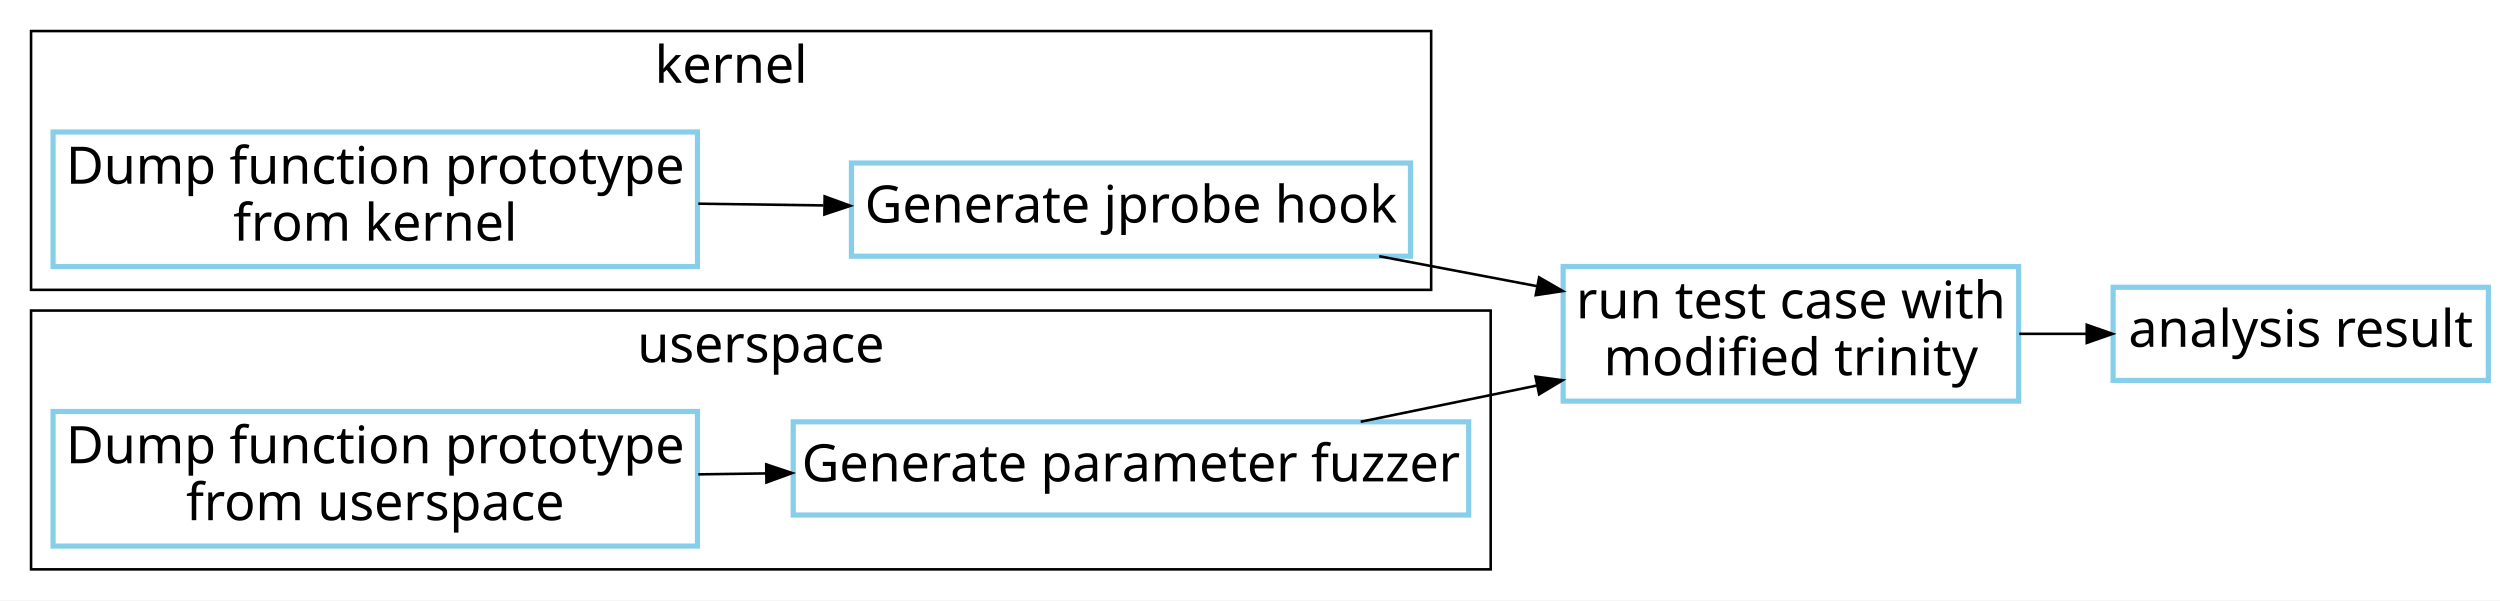
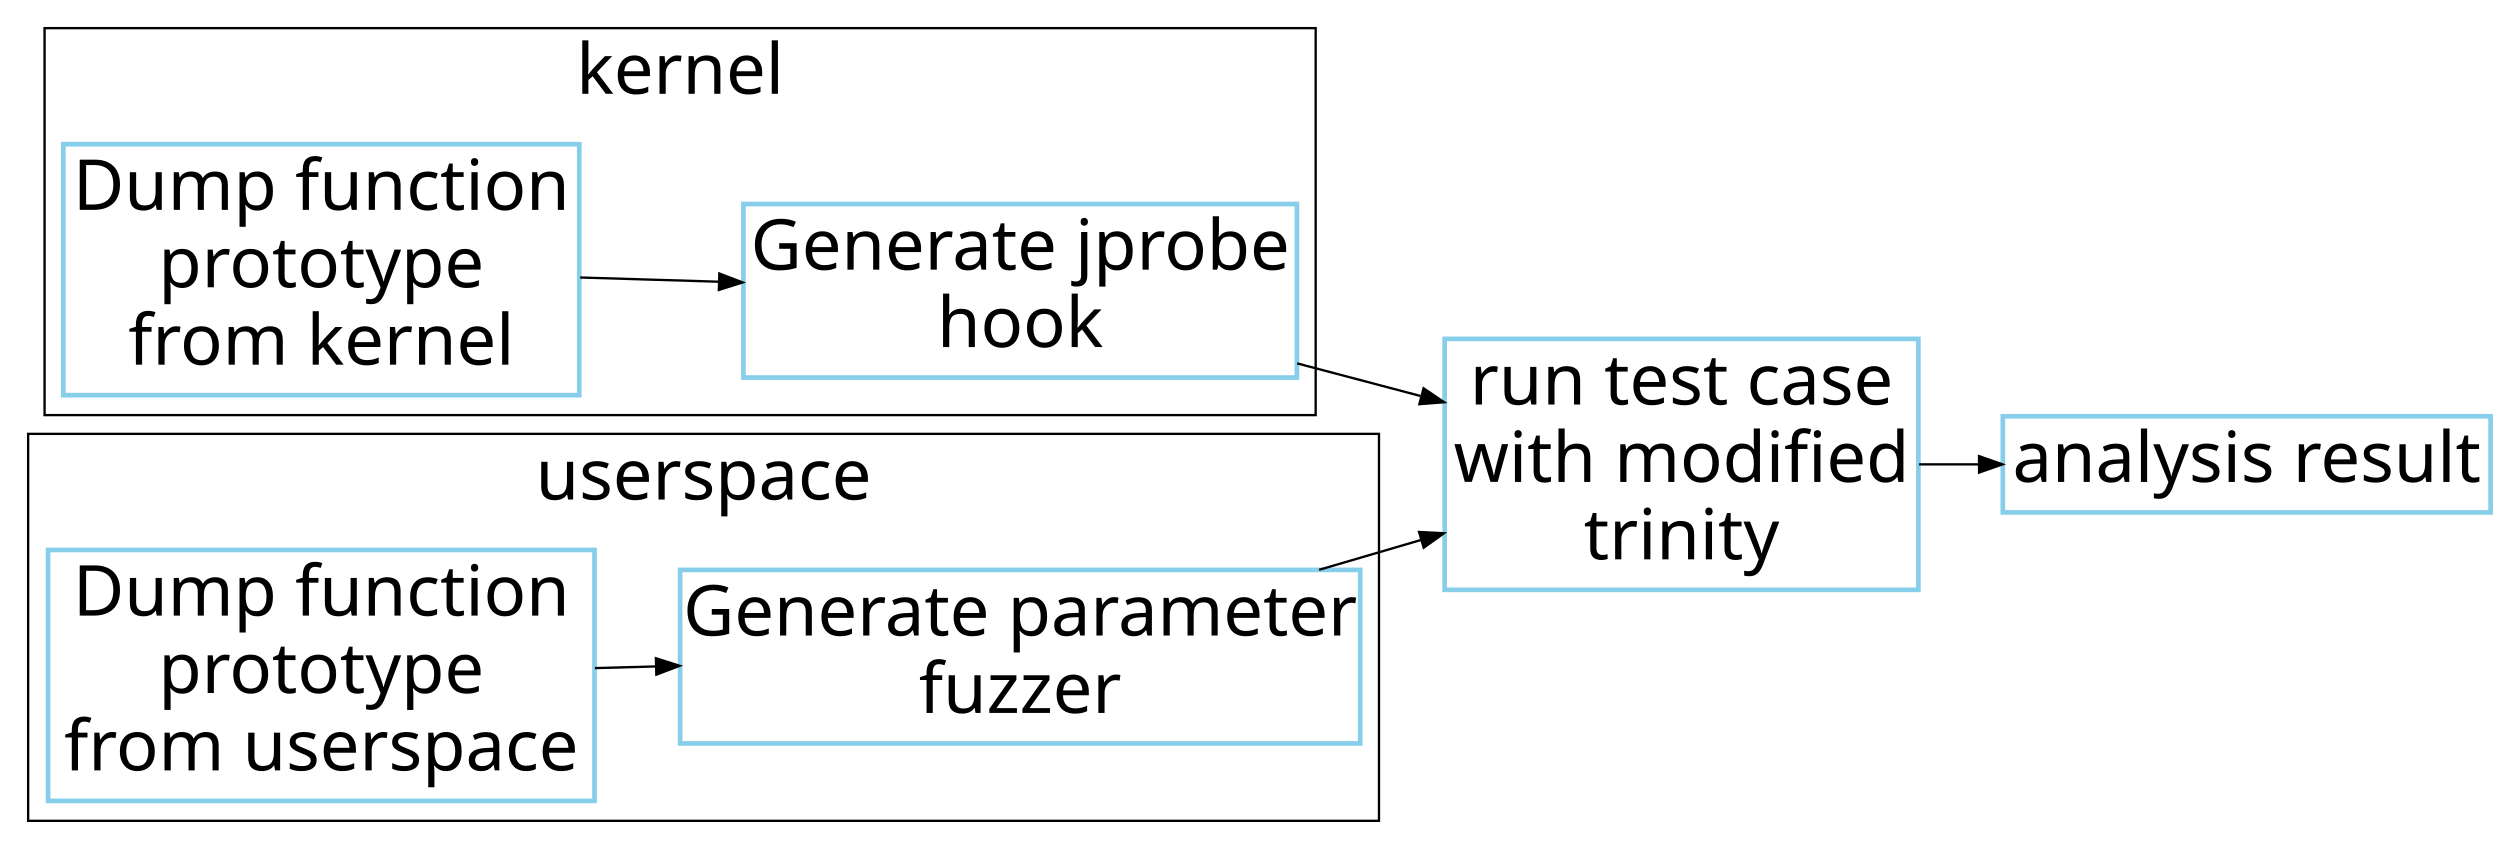
- <svg xmlns="http://www.w3.org/2000/svg" width="966pt" height="232pt" viewBox="0.00 0.00 966.00 232.00">
-   <g id="graph0" class="graph" transform="scale(1 1) rotate(0) translate(4 228)">
-     <polygon fill="white" stroke="none" points="-4,4 -4,-228 962,-228 962,4 -4,4" />
+ <svg xmlns="http://www.w3.org/2000/svg" width="1066pt" height="362pt" viewBox="0.00 0.00 1066.00 362.00">
+   <g id="graph0" class="graph" transform="scale(1 1) rotate(0) translate(4 358)">
+     <polygon fill="white" stroke="none" points="-4,4 -4,-358 1062,-358 1062,4 -4,4" />
    <g id="clust1" class="cluster">
-       <polygon fill="none" stroke="black" points="8,-116 8,-216 549,-216 549,-116 8,-116" />
-       <text text-anchor="middle" x="278.5" y="-196" font-family="Microsoft YaHei" font-size="20.00">kernel</text>
+       <polygon fill="none" stroke="black" points="15,-181 15,-346 557,-346 557,-181 15,-181" />
+       <text text-anchor="middle" x="286" y="-318" font-family="Microsoft YaHei" font-size="30.00">kernel</text>
    </g>
    <g id="clust2" class="cluster">
-       <polygon fill="none" stroke="black" points="8,-8 8,-108 572,-108 572,-8 8,-8" />
-       <text text-anchor="middle" x="290" y="-88" font-family="Microsoft YaHei" font-size="20.00">userspace</text>
+       <polygon fill="none" stroke="black" points="8,-8 8,-173 584,-173 584,-8 8,-8" />
+       <text text-anchor="middle" x="296" y="-145" font-family="Microsoft YaHei" font-size="30.00">userspace</text>
    </g>
    <g id="node1" class="node">
-       <polygon fill="none" stroke="skyblue" stroke-width="2" points="16.5,-125 16.5,-177 265.5,-177 265.5,-125 16.5,-125" />
-       <text text-anchor="middle" x="141" y="-157" font-family="Microsoft YaHei" font-size="20.00">Dump function prototype</text>
-       <text text-anchor="middle" x="141" y="-135" font-family="Microsoft YaHei" font-size="20.00"> from kernel</text>
+       <polygon fill="none" stroke="skyblue" stroke-width="2" points="23,-189.5 23,-296.5 243,-296.5 243,-189.5 23,-189.5" />
+       <text text-anchor="middle" x="133" y="-268.5" font-family="Microsoft YaHei" font-size="30.00">Dump function</text>
+       <text text-anchor="middle" x="133" y="-235.5" font-family="Microsoft YaHei" font-size="30.00"> prototype</text>
+       <text text-anchor="middle" x="133" y="-202.5" font-family="Microsoft YaHei" font-size="30.00"> from kernel</text>
    </g>
    <g id="node2" class="node">
-       <polygon fill="none" stroke="skyblue" stroke-width="2" points="325,-129 325,-165 541,-165 541,-129 325,-129" />
-       <text text-anchor="middle" x="433" y="-142" font-family="Microsoft YaHei" font-size="20.00">Generate jprobe hook</text>
+       <polygon fill="none" stroke="skyblue" stroke-width="2" points="313,-197 313,-271 549,-271 549,-197 313,-197" />
+       <text text-anchor="middle" x="431" y="-243" font-family="Microsoft YaHei" font-size="30.00">Generate jprobe</text>
+       <text text-anchor="middle" x="431" y="-210" font-family="Microsoft YaHei" font-size="30.00"> hook</text>
    </g>
    <g id="edge1" class="edge">
-       <path fill="none" stroke="black" d="M265.827,-149.292C281.865,-149.071 298.257,-148.845 314.194,-148.625" />
-       <polygon fill="black" stroke="black" points="314.642,-152.119 324.593,-148.481 314.545,-145.12 314.642,-152.119" />
+       <path fill="none" stroke="black" d="M243.378,-239.674C262.591,-239.09 282.738,-238.478 302.395,-237.88" />
+       <polygon fill="black" stroke="black" points="302.734,-241.371 312.623,-237.569 302.521,-234.375 302.734,-241.371" />
    </g>
    <g id="node5" class="node">
-       <polygon fill="none" stroke="skyblue" stroke-width="2" points="600,-73 600,-125 776,-125 776,-73 600,-73" />
-       <text text-anchor="middle" x="688" y="-105" font-family="Microsoft YaHei" font-size="20.00">run test case with</text>
-       <text text-anchor="middle" x="688" y="-83" font-family="Microsoft YaHei" font-size="20.00"> modified trinity</text>
+       <polygon fill="none" stroke="skyblue" stroke-width="2" points="612,-106.5 612,-213.5 814,-213.5 814,-106.5 612,-106.5" />
+       <text text-anchor="middle" x="713" y="-185.5" font-family="Microsoft YaHei" font-size="30.00">run test case</text>
+       <text text-anchor="middle" x="713" y="-152.5" font-family="Microsoft YaHei" font-size="30.00">with modified</text>
+       <text text-anchor="middle" x="713" y="-119.5" font-family="Microsoft YaHei" font-size="30.00"> trinity</text>
    </g>
    <g id="edge2" class="edge">
-       <path fill="none" stroke="black" d="M528.928,-128.99C548.839,-125.212 569.866,-121.223 589.857,-117.43" />
-       <polygon fill="black" stroke="black" points="590.718,-120.829 599.89,-115.527 589.413,-113.952 590.718,-120.829" />
+       <path fill="none" stroke="black" d="M549.123,-203.046C566.536,-198.444 584.434,-193.714 601.7,-189.151" />
+       <polygon fill="black" stroke="black" points="603.011,-192.424 611.785,-186.485 601.222,-185.657 603.011,-192.424" />
    </g>
    <g id="node3" class="node">
-       <polygon fill="none" stroke="skyblue" stroke-width="2" points="16.5,-17 16.5,-69 265.5,-69 265.5,-17 16.5,-17" />
-       <text text-anchor="middle" x="141" y="-49" font-family="Microsoft YaHei" font-size="20.00">Dump function prototype</text>
-       <text text-anchor="middle" x="141" y="-27" font-family="Microsoft YaHei" font-size="20.00"> from userspace</text>
+       <polygon fill="none" stroke="skyblue" stroke-width="2" points="16.5,-16.5 16.5,-123.5 249.5,-123.5 249.5,-16.5 16.5,-16.5" />
+       <text text-anchor="middle" x="133" y="-95.5" font-family="Microsoft YaHei" font-size="30.00">Dump function</text>
+       <text text-anchor="middle" x="133" y="-62.5" font-family="Microsoft YaHei" font-size="30.00"> prototype</text>
+       <text text-anchor="middle" x="133" y="-29.5" font-family="Microsoft YaHei" font-size="30.00"> from userspace</text>
    </g>
    <g id="node4" class="node">
-       <polygon fill="none" stroke="skyblue" stroke-width="2" points="302.5,-29 302.5,-65 563.5,-65 563.5,-29 302.5,-29" />
-       <text text-anchor="middle" x="433" y="-42" font-family="Microsoft YaHei" font-size="20.00">Generate parameter fuzzer</text>
+       <polygon fill="none" stroke="skyblue" stroke-width="2" points="286,-41 286,-115 576,-115 576,-41 286,-41" />
+       <text text-anchor="middle" x="431" y="-87" font-family="Microsoft YaHei" font-size="30.00">Generate parameter</text>
+       <text text-anchor="middle" x="431" y="-54" font-family="Microsoft YaHei" font-size="30.00"> fuzzer</text>
    </g>
    <g id="edge3" class="edge">
-       <path fill="none" stroke="black" d="M265.827,-44.708C274.458,-44.827 283.191,-44.947 291.9,-45.068" />
-       <polygon fill="black" stroke="black" points="292.059,-48.57 302.106,-45.208 292.155,-41.571 292.059,-48.57" />
+       <path fill="none" stroke="black" d="M249.713,-73.127C258.221,-73.357 266.878,-73.591 275.565,-73.826" />
+       <polygon fill="black" stroke="black" points="275.678,-77.33 285.769,-74.102 275.867,-70.333 275.678,-77.33" />
    </g>
    <g id="edge4" class="edge">
-       <path fill="none" stroke="black" d="M521.777,-65.041C543.782,-69.564 567.517,-74.442 589.945,-79.052" />
-       <polygon fill="black" stroke="black" points="589.306,-82.494 599.806,-81.079 590.715,-75.637 589.306,-82.494" />
+       <path fill="none" stroke="black" d="M558.484,-115.042C572.967,-119.283 587.645,-123.582 601.891,-127.754" />
+       <polygon fill="black" stroke="black" points="601.095,-131.168 611.676,-130.619 603.063,-124.45 601.095,-131.168" />
    </g>
    <g id="node6" class="node">
-       <polygon fill="none" stroke="skyblue" stroke-width="2" points="812.5,-81 812.5,-117 957.5,-117 957.5,-81 812.5,-81" />
-       <text text-anchor="middle" x="885" y="-94" font-family="Microsoft YaHei" font-size="20.00">analysis result</text>
+       <polygon fill="none" stroke="skyblue" stroke-width="2" points="850,-139.5 850,-180.5 1058,-180.5 1058,-139.5 850,-139.5" />
+       <text text-anchor="middle" x="954" y="-152.5" font-family="Microsoft YaHei" font-size="30.00">analysis result</text>
    </g>
    <g id="edge5" class="edge">
-       <path fill="none" stroke="black" d="M776.234,-99C784.907,-99 793.69,-99 802.304,-99" />
-       <polygon fill="black" stroke="black" points="802.322,-102.5 812.322,-99 802.321,-95.5 802.322,-102.5" />
+       <path fill="none" stroke="black" d="M814.319,-160C822.674,-160 831.158,-160 839.601,-160" />
+       <polygon fill="black" stroke="black" points="839.868,-163.5 849.868,-160 839.868,-156.5 839.868,-163.5" />
    </g>
  </g>
</svg>
